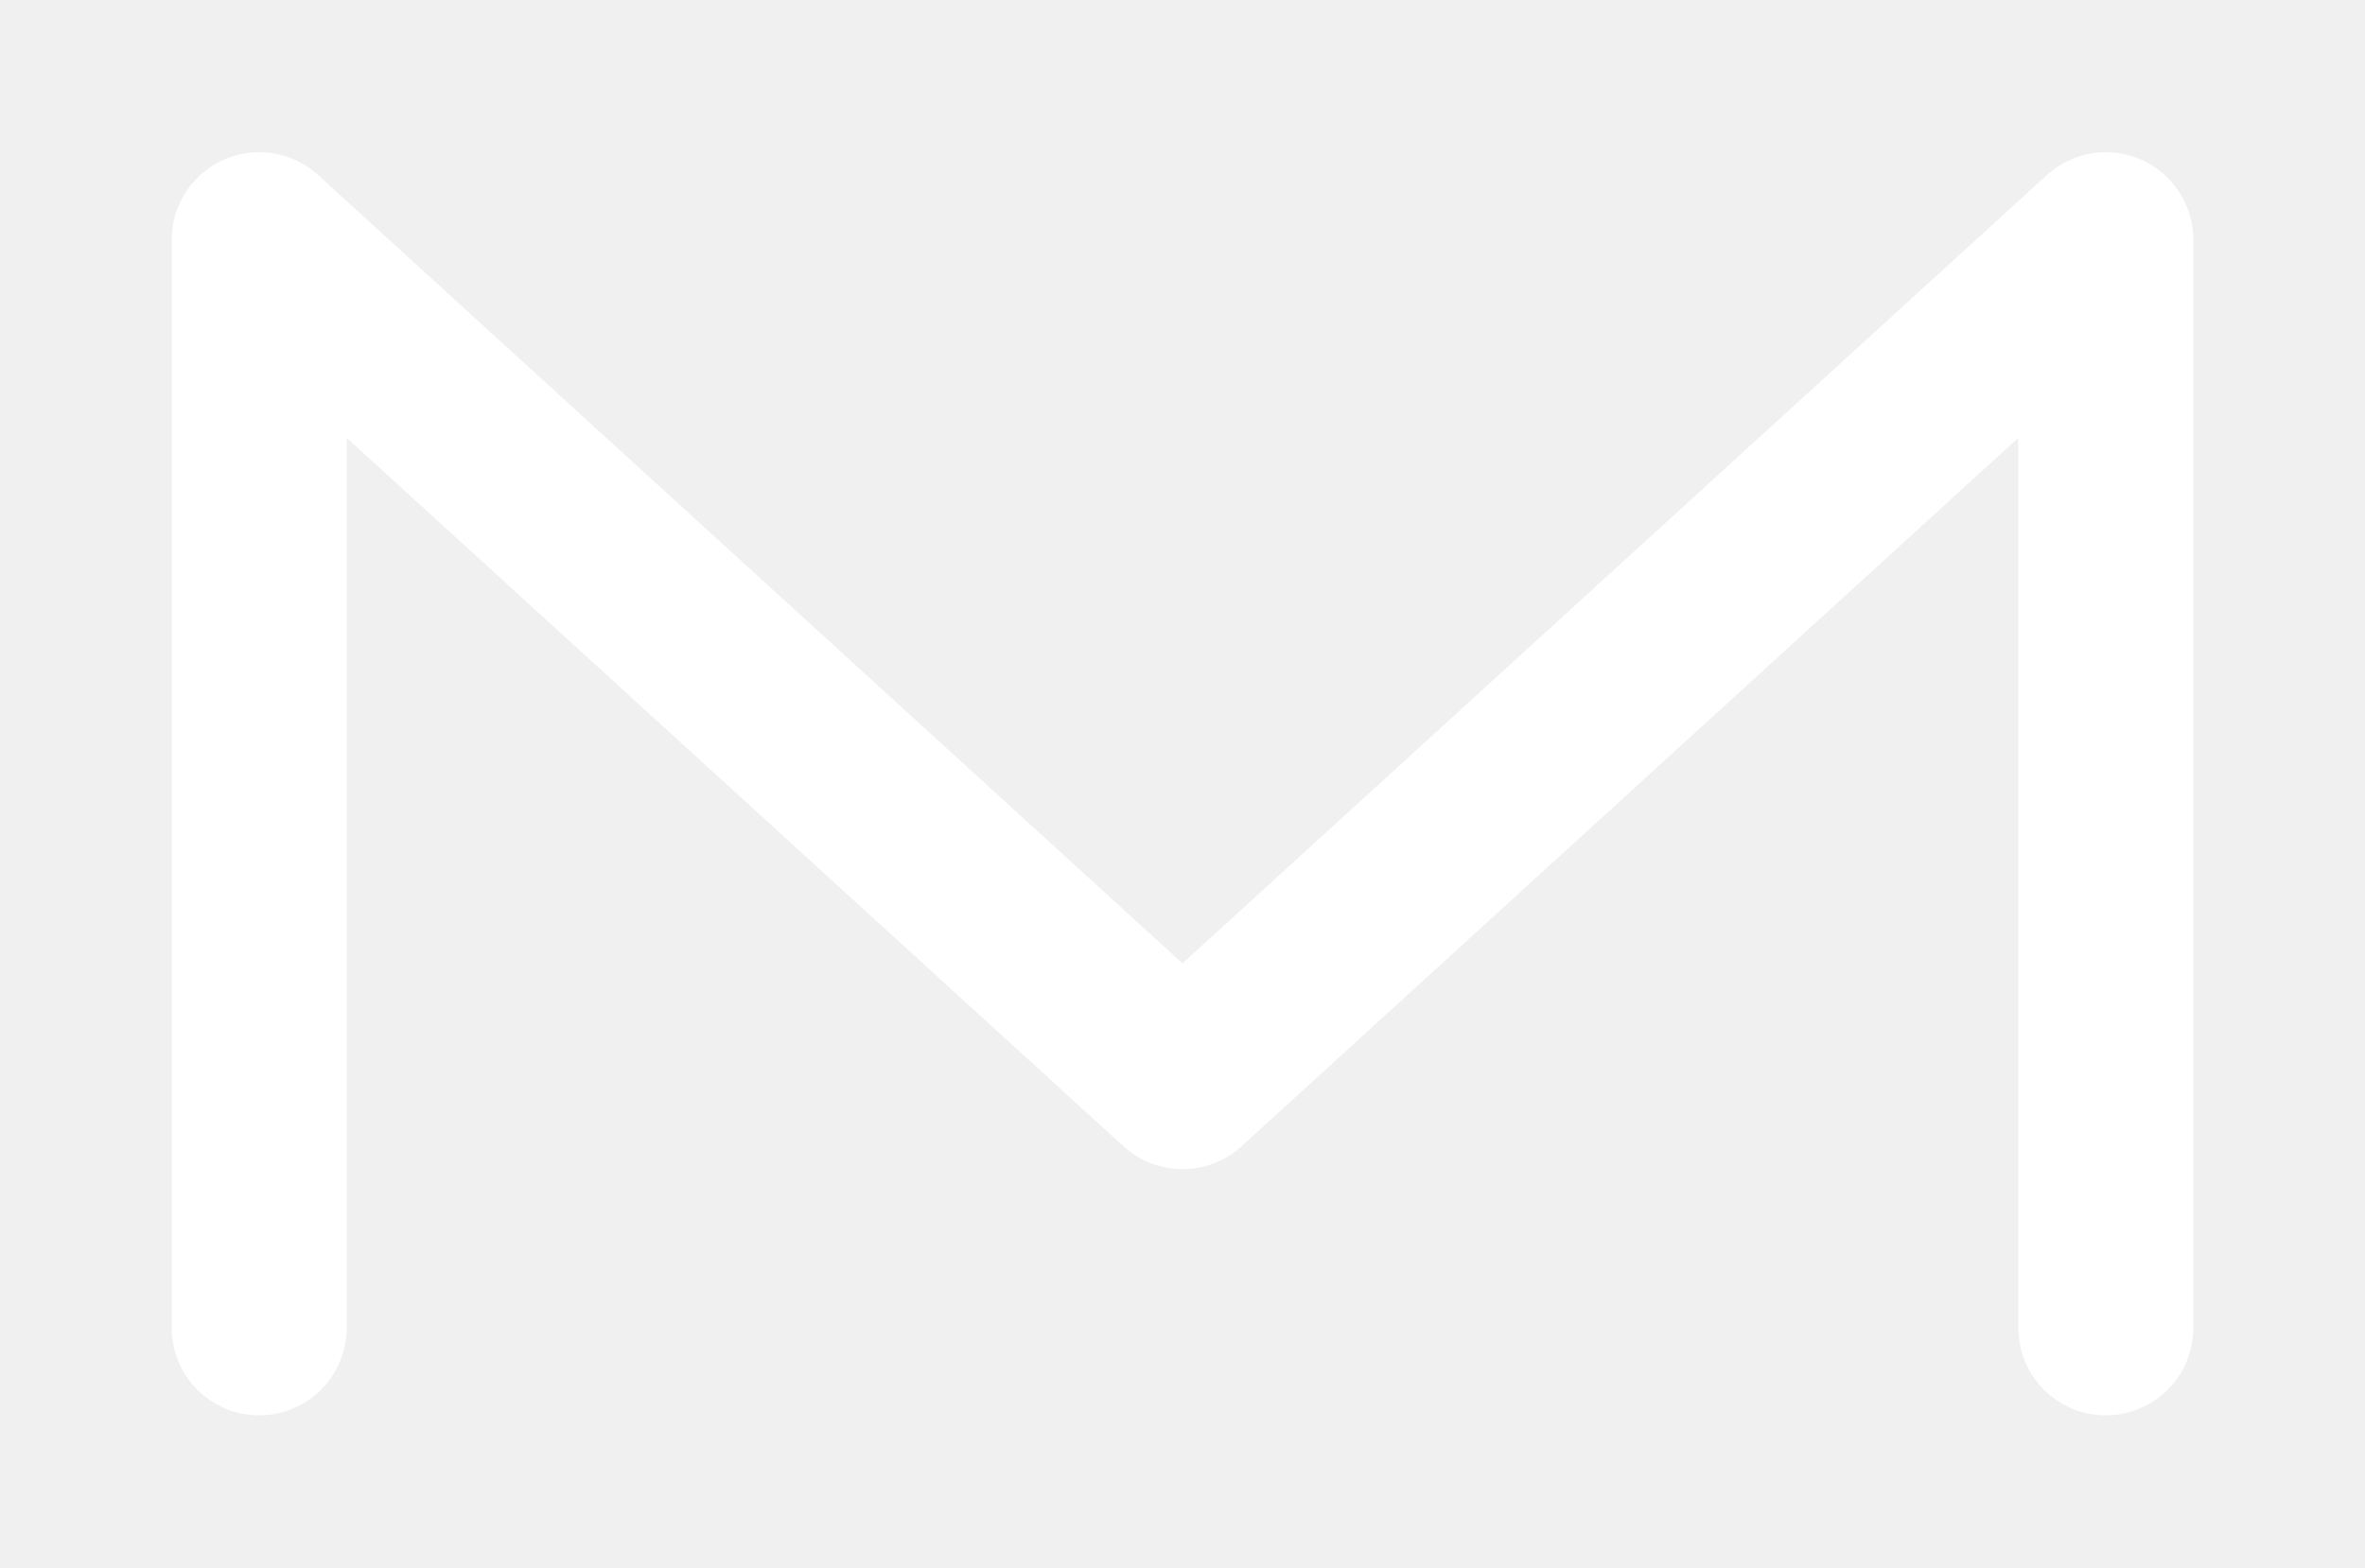
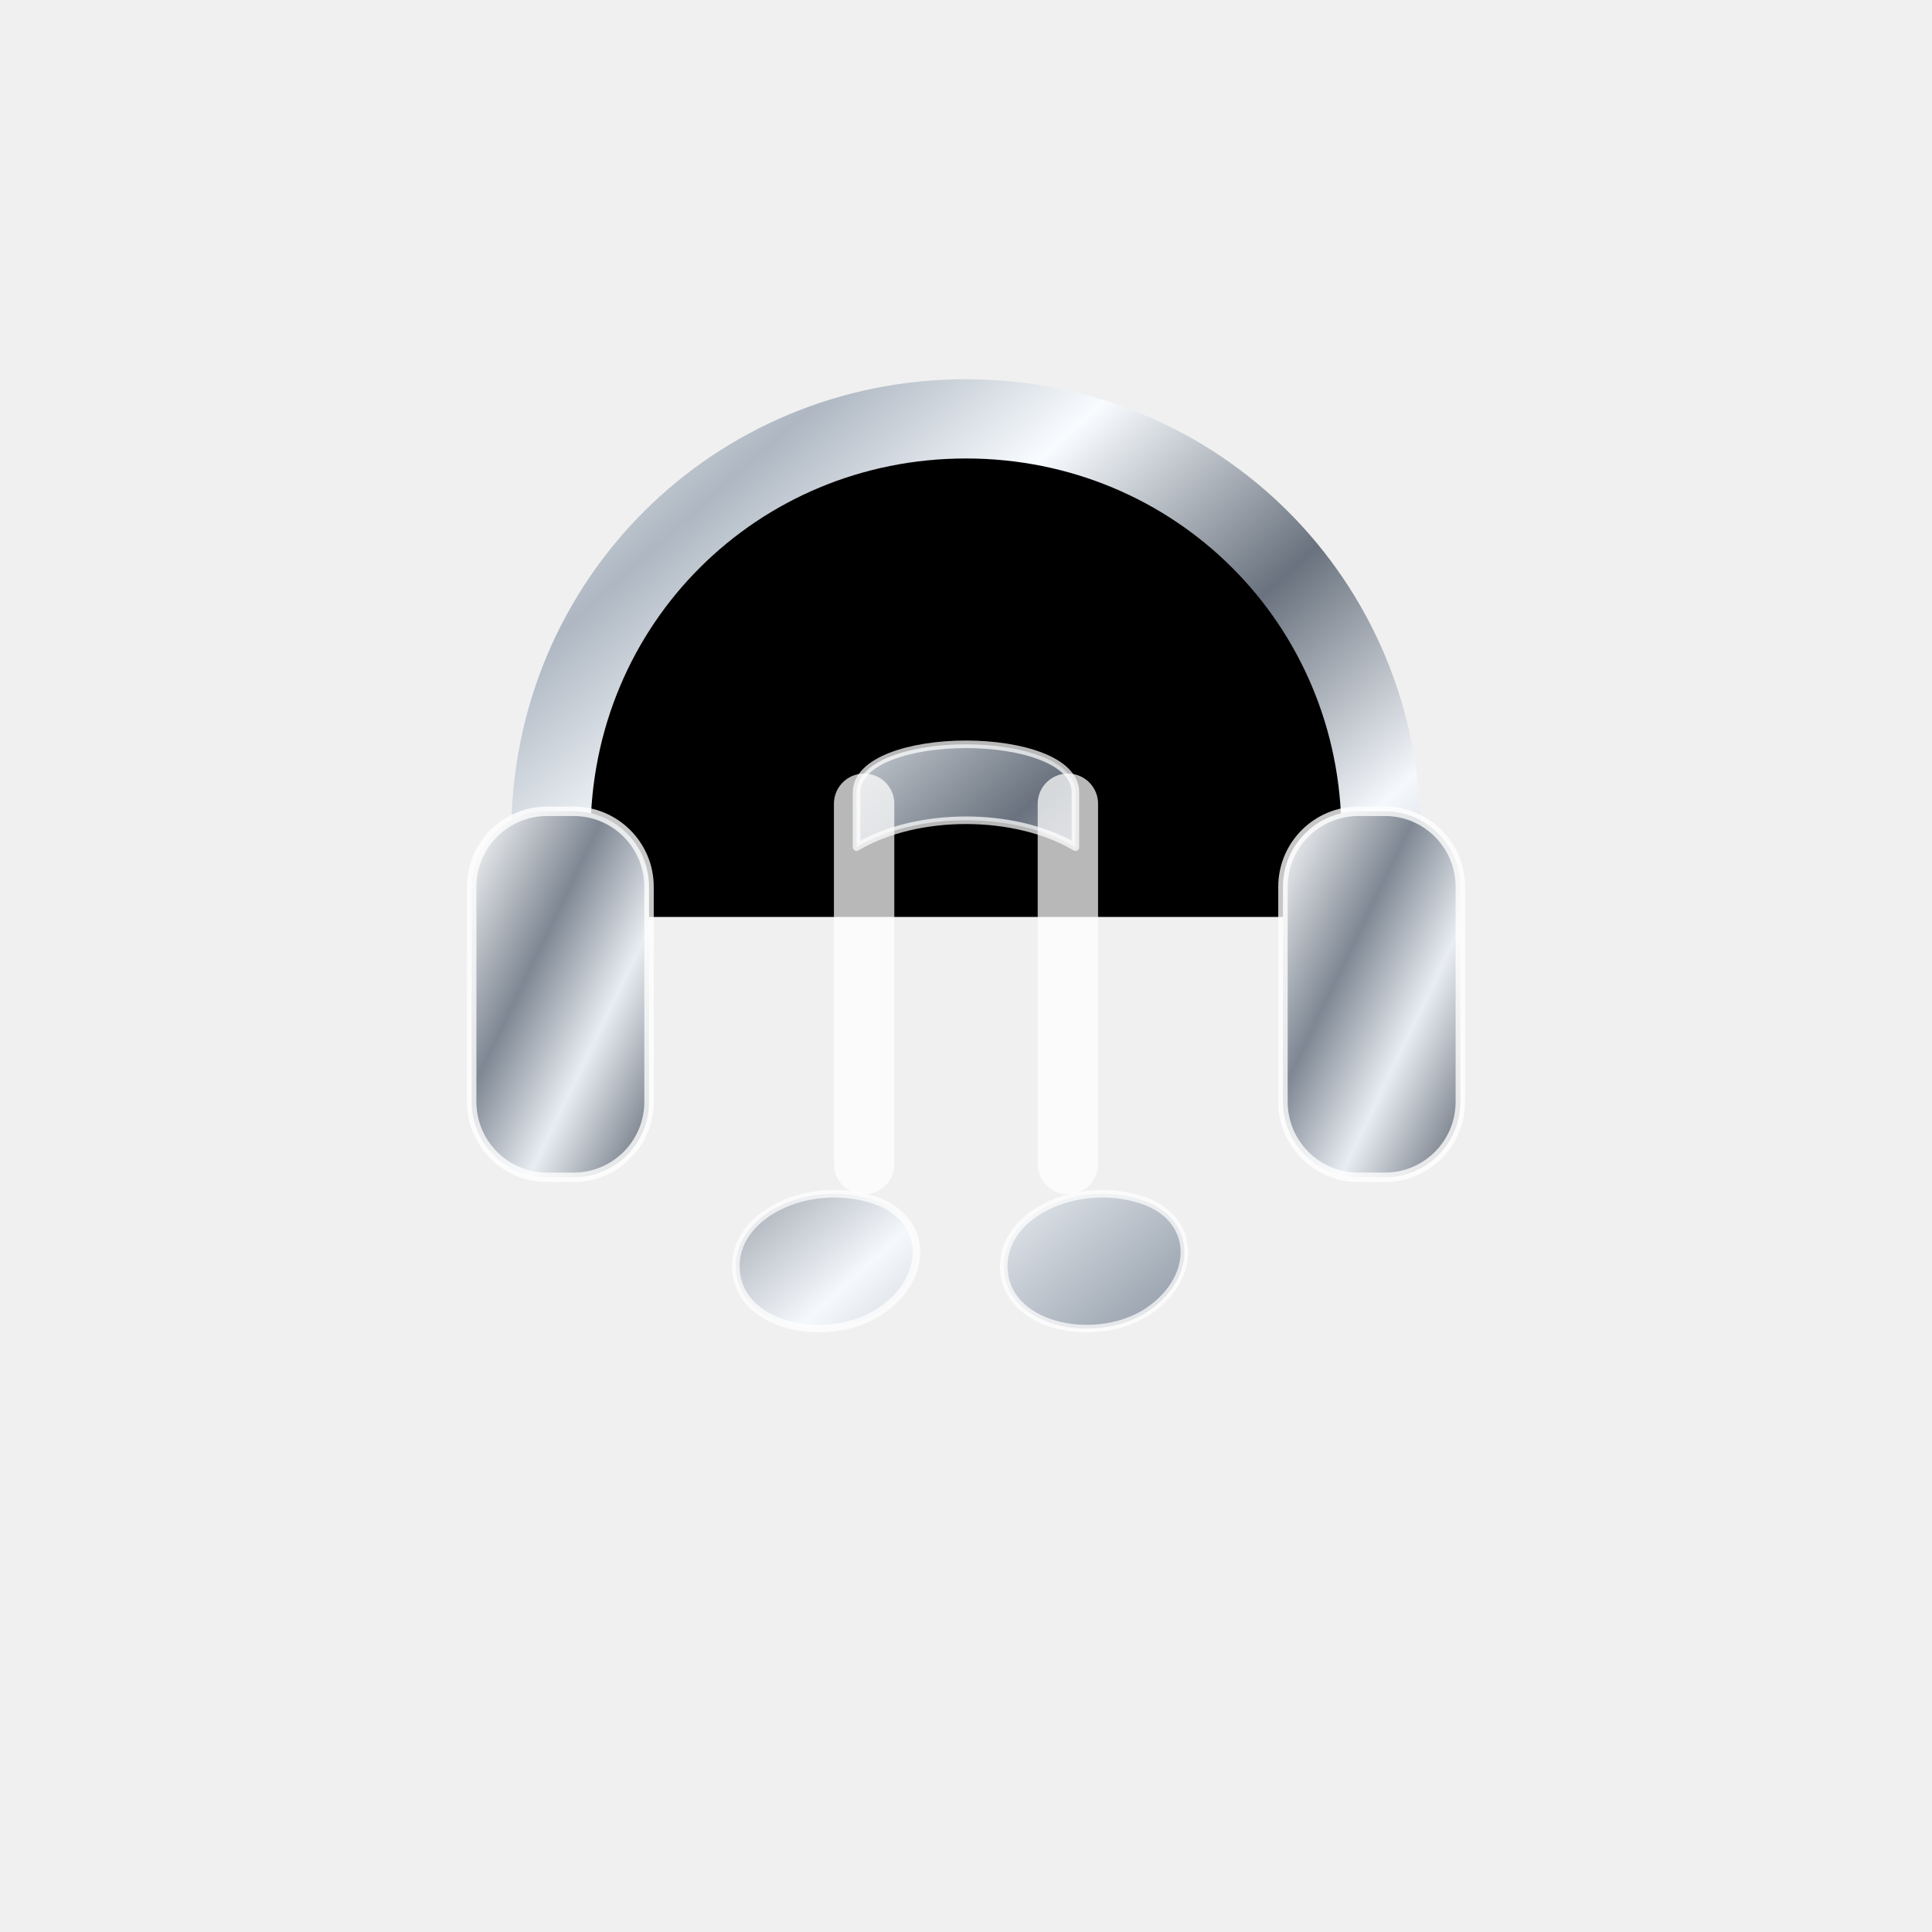
- <svg xmlns="http://www.w3.org/2000/svg" width="730" height="484" viewBox="0 0 730 484" fill="none">
-   <path d="M 80 410 L 80 74 L 365 334 L 650 74 L 650 410" stroke="white" stroke-width="54" stroke-linecap="round" stroke-linejoin="round" />
+ <svg xmlns="http://www.w3.org/2000/svg" width="1024" height="1024" viewBox="0 0 1024 1024">
+   <defs>
+     <linearGradient id="chrome" x1="250" y1="210" x2="770" y2="790" gradientUnits="userSpaceOnUse">
+       <stop offset="0" stop-color="#FFFFFF" />
+       <stop offset=".16" stop-color="#AEB7C2" />
+       <stop offset=".29" stop-color="#F9FCFF" />
+       <stop offset=".46" stop-color="#69727E" />
+       <stop offset=".62" stop-color="#F5F8FC" />
+       <stop offset=".79" stop-color="#929CA8" />
+       <stop offset="1" stop-color="#FFFFFF" />
+     </linearGradient>
+     <linearGradient id="cup" x1="0" y1="0" x2="1" y2="1">
+       <stop offset="0" stop-color="#FFFFFF" />
+       <stop offset=".38" stop-color="#7E8793" />
+       <stop offset=".66" stop-color="#E9EDF2" />
+       <stop offset="1" stop-color="#606975" />
+     </linearGradient>
+   </defs>
+   <g stroke="url(#chrome)" stroke-linecap="round" stroke-linejoin="round">
+     <path d="M292 486V442C292 319 390 222 512 222C634 222 732 319 732 442V486" stroke-width="42" />
+   </g>
+   <g fill="url(#cup)" stroke="#FFFFFF" stroke-opacity=".78" stroke-width="5">
+     <rect x="250" y="430" width="94" height="194" rx="40" />
+     <rect x="680" y="430" width="94" height="194" rx="40" />
+   </g>
+   <g fill="url(#chrome)" stroke="#FFFFFF" stroke-opacity=".72" stroke-width="4" stroke-linejoin="round">
+     <path d="M454 420C454 386 570 386 570 420V449C538 430 486 430 454 449Z" />
+     <path d="M458 426V617" stroke-width="32" stroke-linecap="round" />
+     <path d="M566 426V617" stroke-width="32" stroke-linecap="round" />
+     <path d="M390 671C390 642 432 624 466 637C493 648 492 679 465 696C437 713 390 703 390 671Z" />
+     <path d="M532 671C532 642 574 624 608 637C635 648 634 679 607 696C579 713 532 703 532 671Z" />
+   </g>
</svg>
